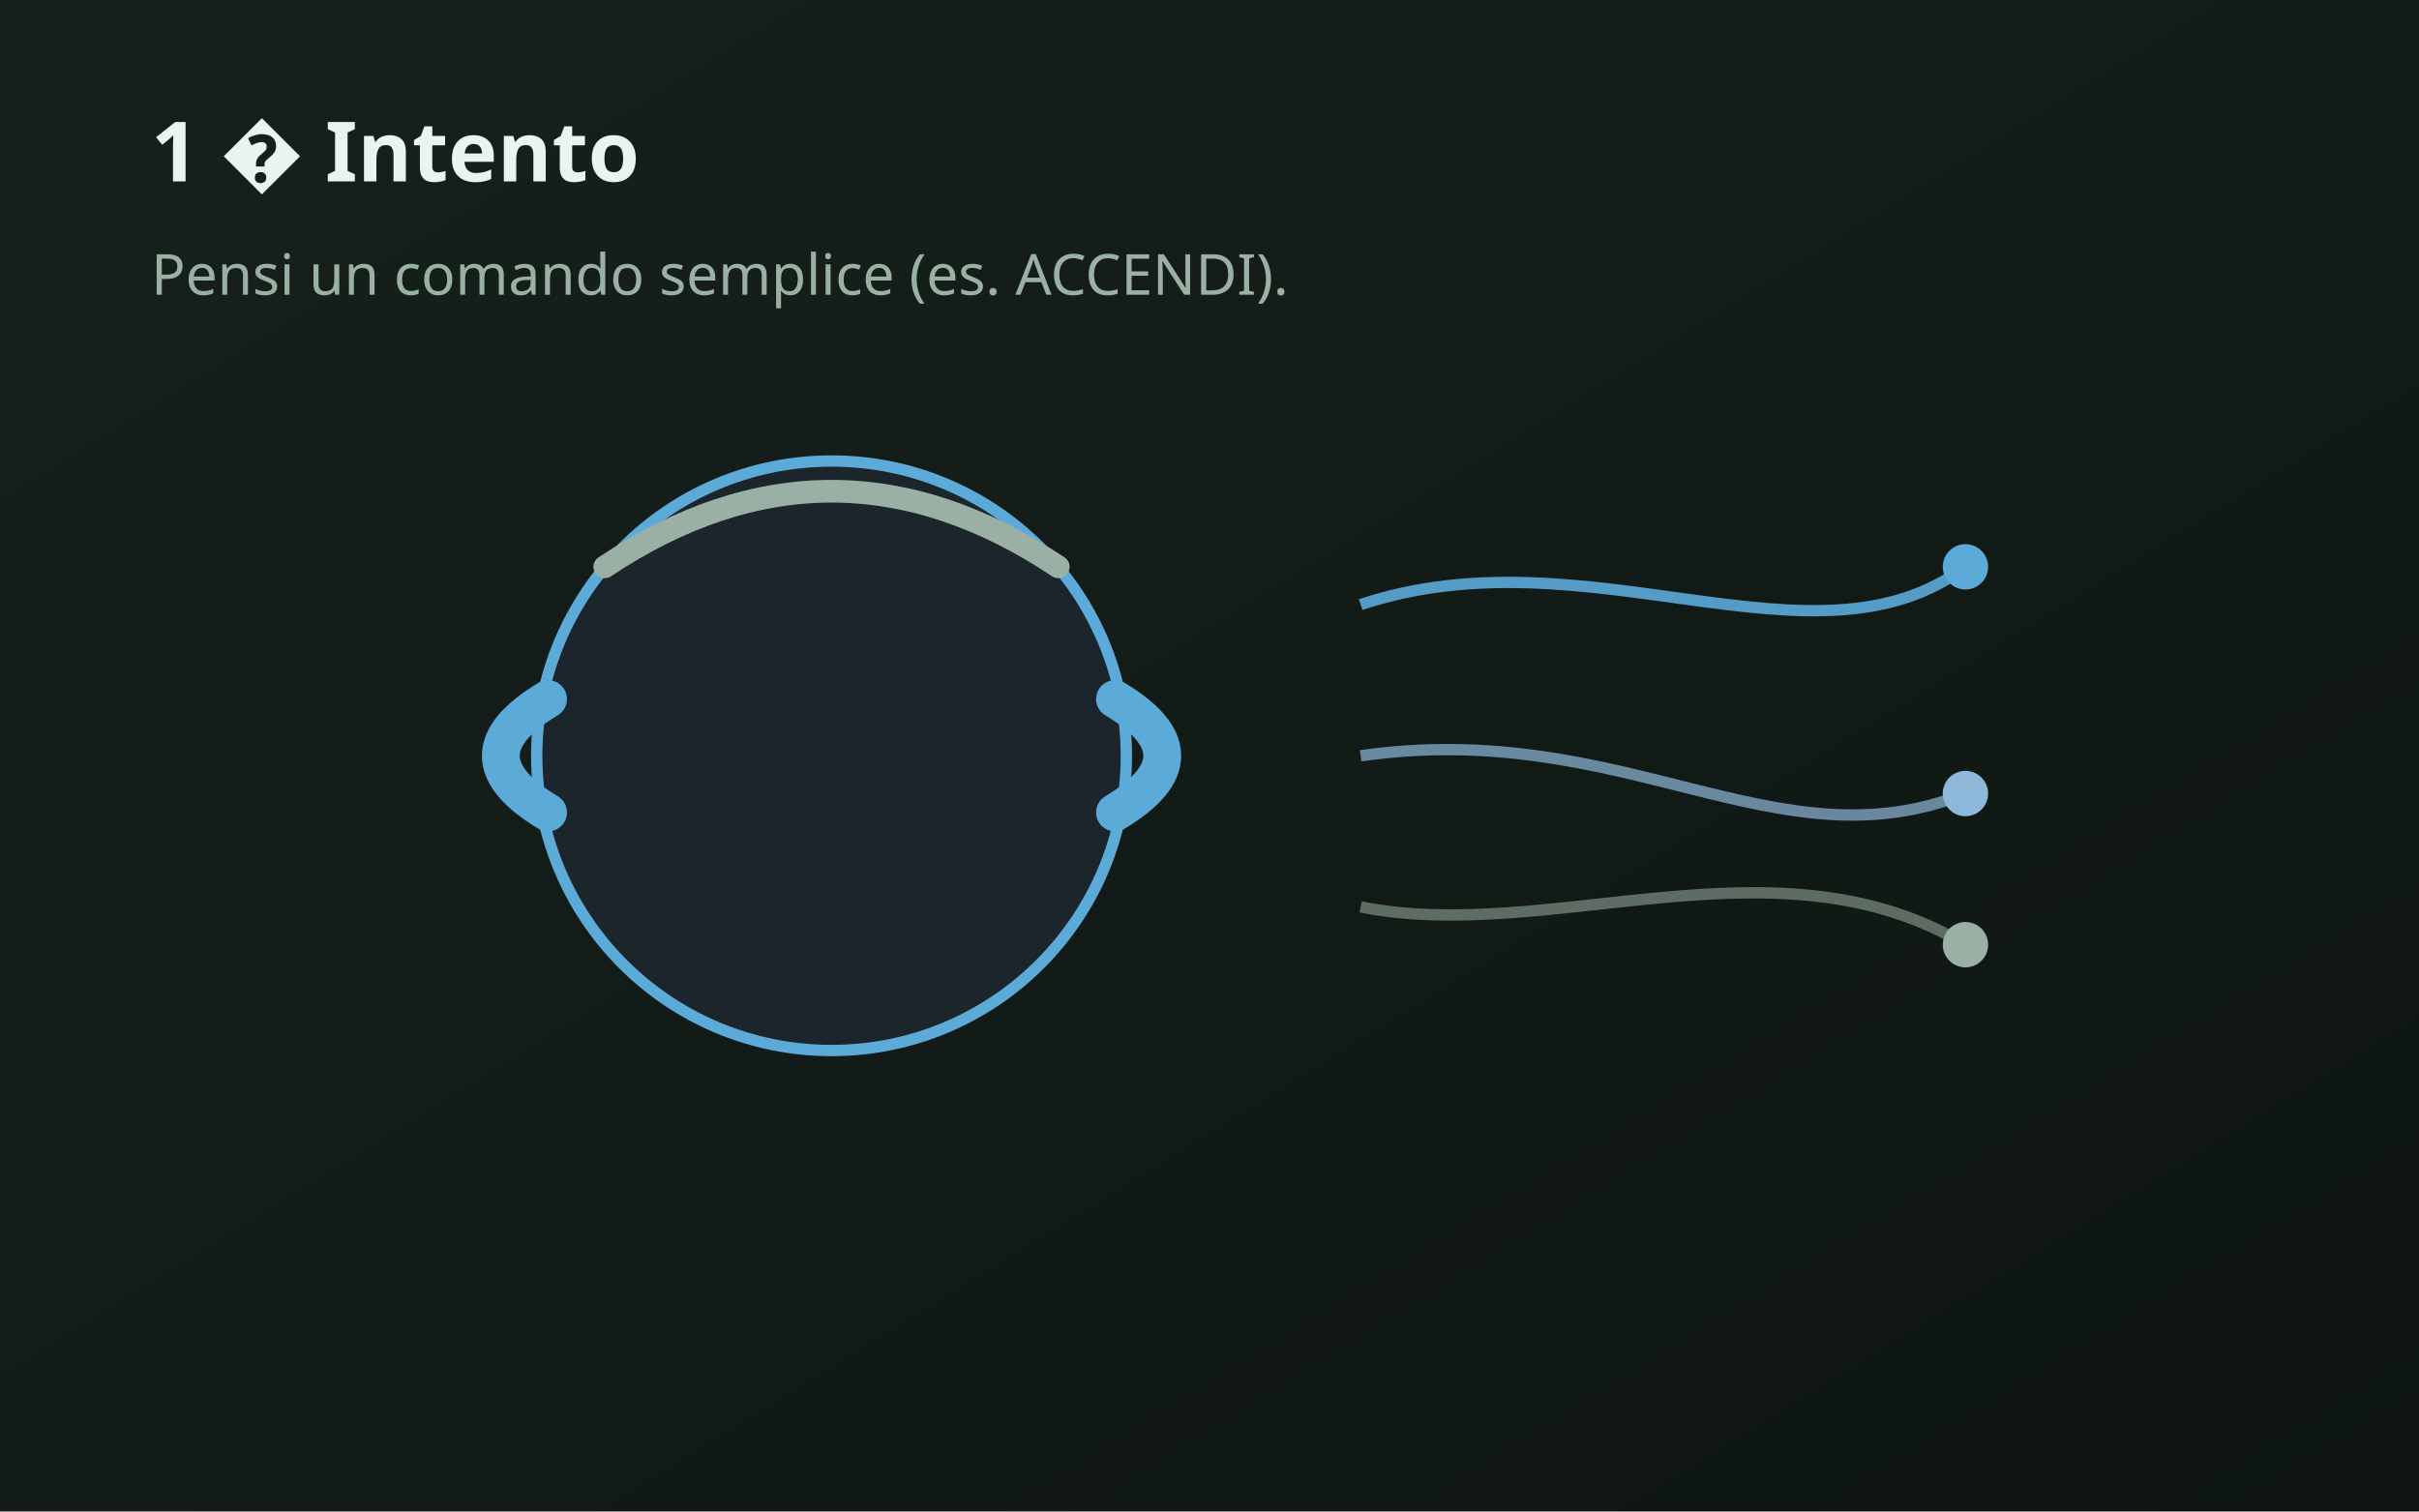
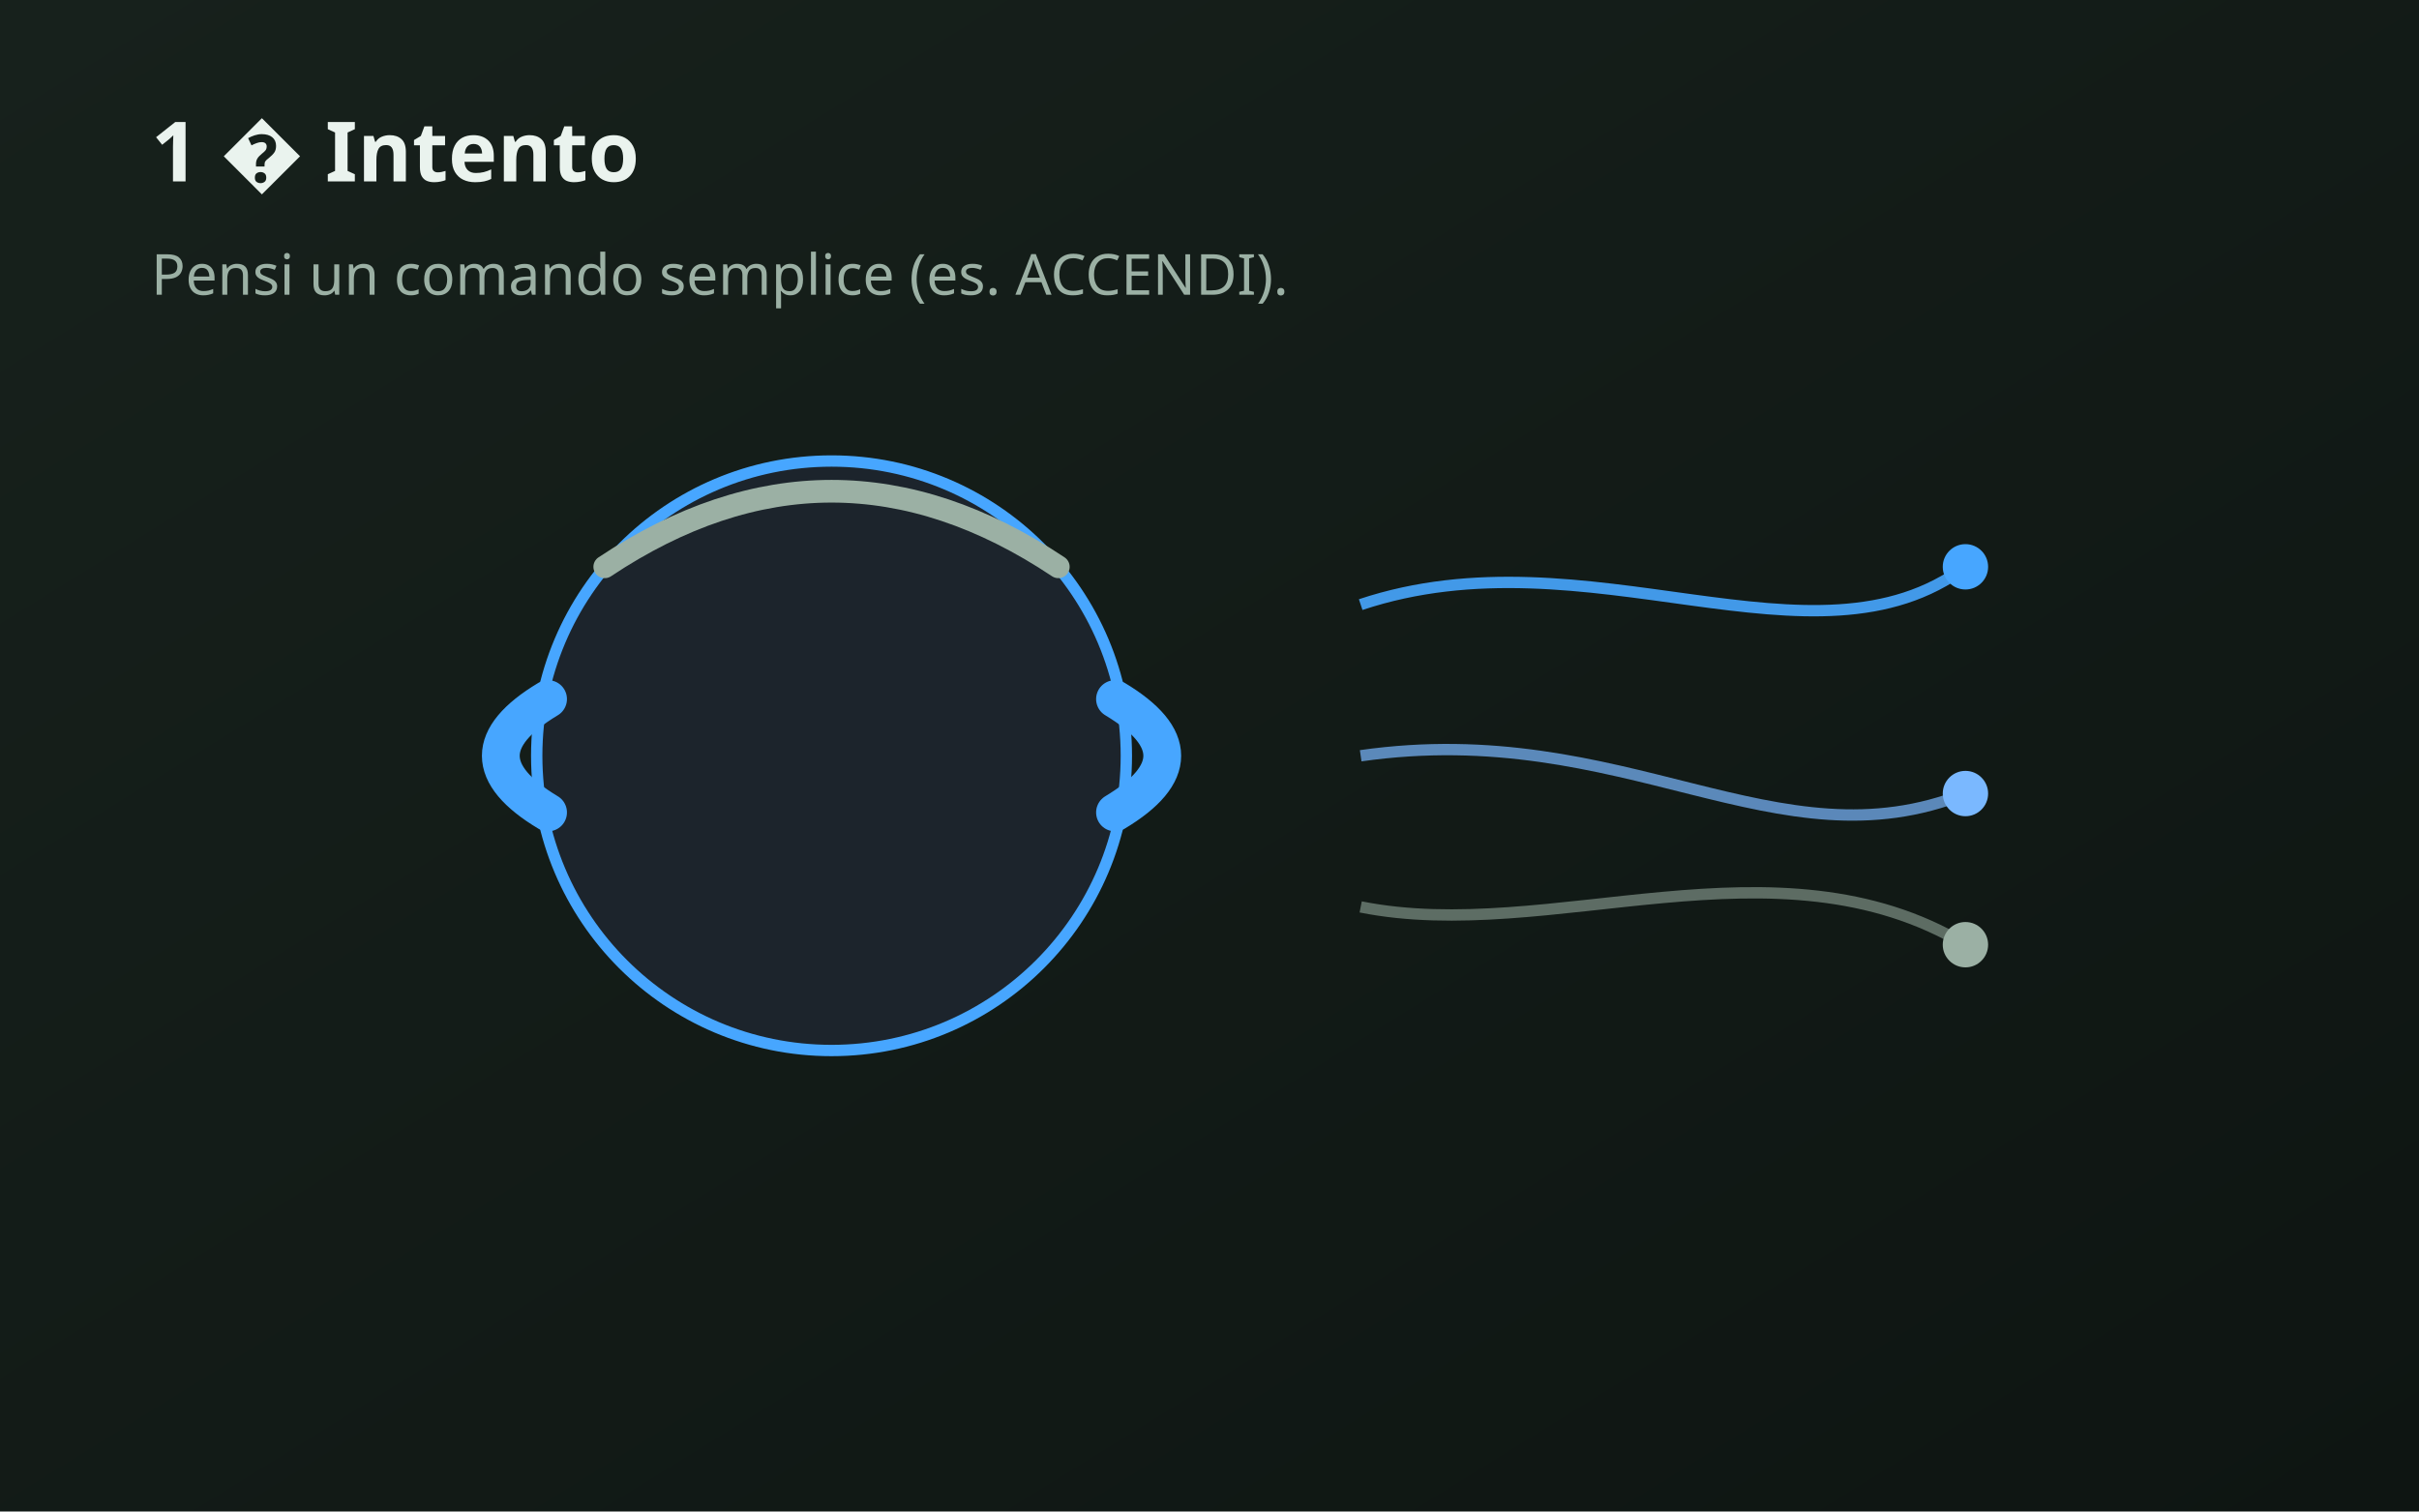
<svg xmlns="http://www.w3.org/2000/svg" viewBox="0 0 640 400" role="img" aria-label="Cuffia non invasiva e segnale cerebrale">
  <defs>
    <linearGradient id="bg" x1="0" y1="0" x2="1" y2="1">
      <stop offset="0%" stop-color="#17211c" />
      <stop offset="100%" stop-color="#0e1512" />
    </linearGradient>
  </defs>
  <rect width="640" height="400" fill="url(#bg)" />
-   <circle cx="220" cy="200" r="78" fill="#1c242c" stroke="#5baad8" stroke-width="3" />
-   <path d="M145 185 Q120 200 145 215" fill="none" stroke="#5baad8" stroke-width="10" stroke-linecap="round" />
-   <path d="M295 185 Q320 200 295 215" fill="none" stroke="#5baad8" stroke-width="10" stroke-linecap="round" />
+   <circle cx="220" cy="200" r="78" fill="#1c242c" stroke="#47a6ff" stroke-width="3" />
+   <path d="M145 185 Q120 200 145 215" fill="none" stroke="#47a6ff" stroke-width="10" stroke-linecap="round" />
+   <path d="M295 185 Q320 200 295 215" fill="none" stroke="#47a6ff" stroke-width="10" stroke-linecap="round" />
  <path d="M160 150 Q220 110 280 150" fill="none" stroke="#9bb0a4" stroke-width="6" stroke-linecap="round" />
-   <path d="M360 160 C420 140 480 180 520 150" fill="none" stroke="#5baad8" stroke-width="3" opacity="0.9" />
-   <path d="M360 200 C430 190 470 230 520 210" fill="none" stroke="#8eb8d9" stroke-width="3" opacity="0.7" />
+   <path d="M360 160 C420 140 480 180 520 150" fill="none" stroke="#47a6ff" stroke-width="3" opacity="0.9" />
+   <path d="M360 200 C430 190 470 230 520 210" fill="none" stroke="#7ab8ff" stroke-width="3" opacity="0.7" />
  <path d="M360 240 C410 250 470 220 520 250" fill="none" stroke="#9bb0a4" stroke-width="3" opacity="0.55" />
-   <circle cx="520" cy="150" r="6" fill="#5baad8" />
-   <circle cx="520" cy="210" r="6" fill="#8eb8d9" />
+   <circle cx="520" cy="150" r="6" fill="#47a6ff" />
+   <circle cx="520" cy="210" r="6" fill="#7ab8ff" />
  <circle cx="520" cy="250" r="6" fill="#9bb0a4" />
  <text x="40" y="48" fill="#eaf3ee" font-family="Segoe UI, sans-serif" font-size="22" font-weight="700">1 � Intento</text>
  <text x="40" y="78" fill="#9bb0a4" font-family="Segoe UI, sans-serif" font-size="15">Pensi un comando semplice (es. ACCENDI).</text>
</svg>
